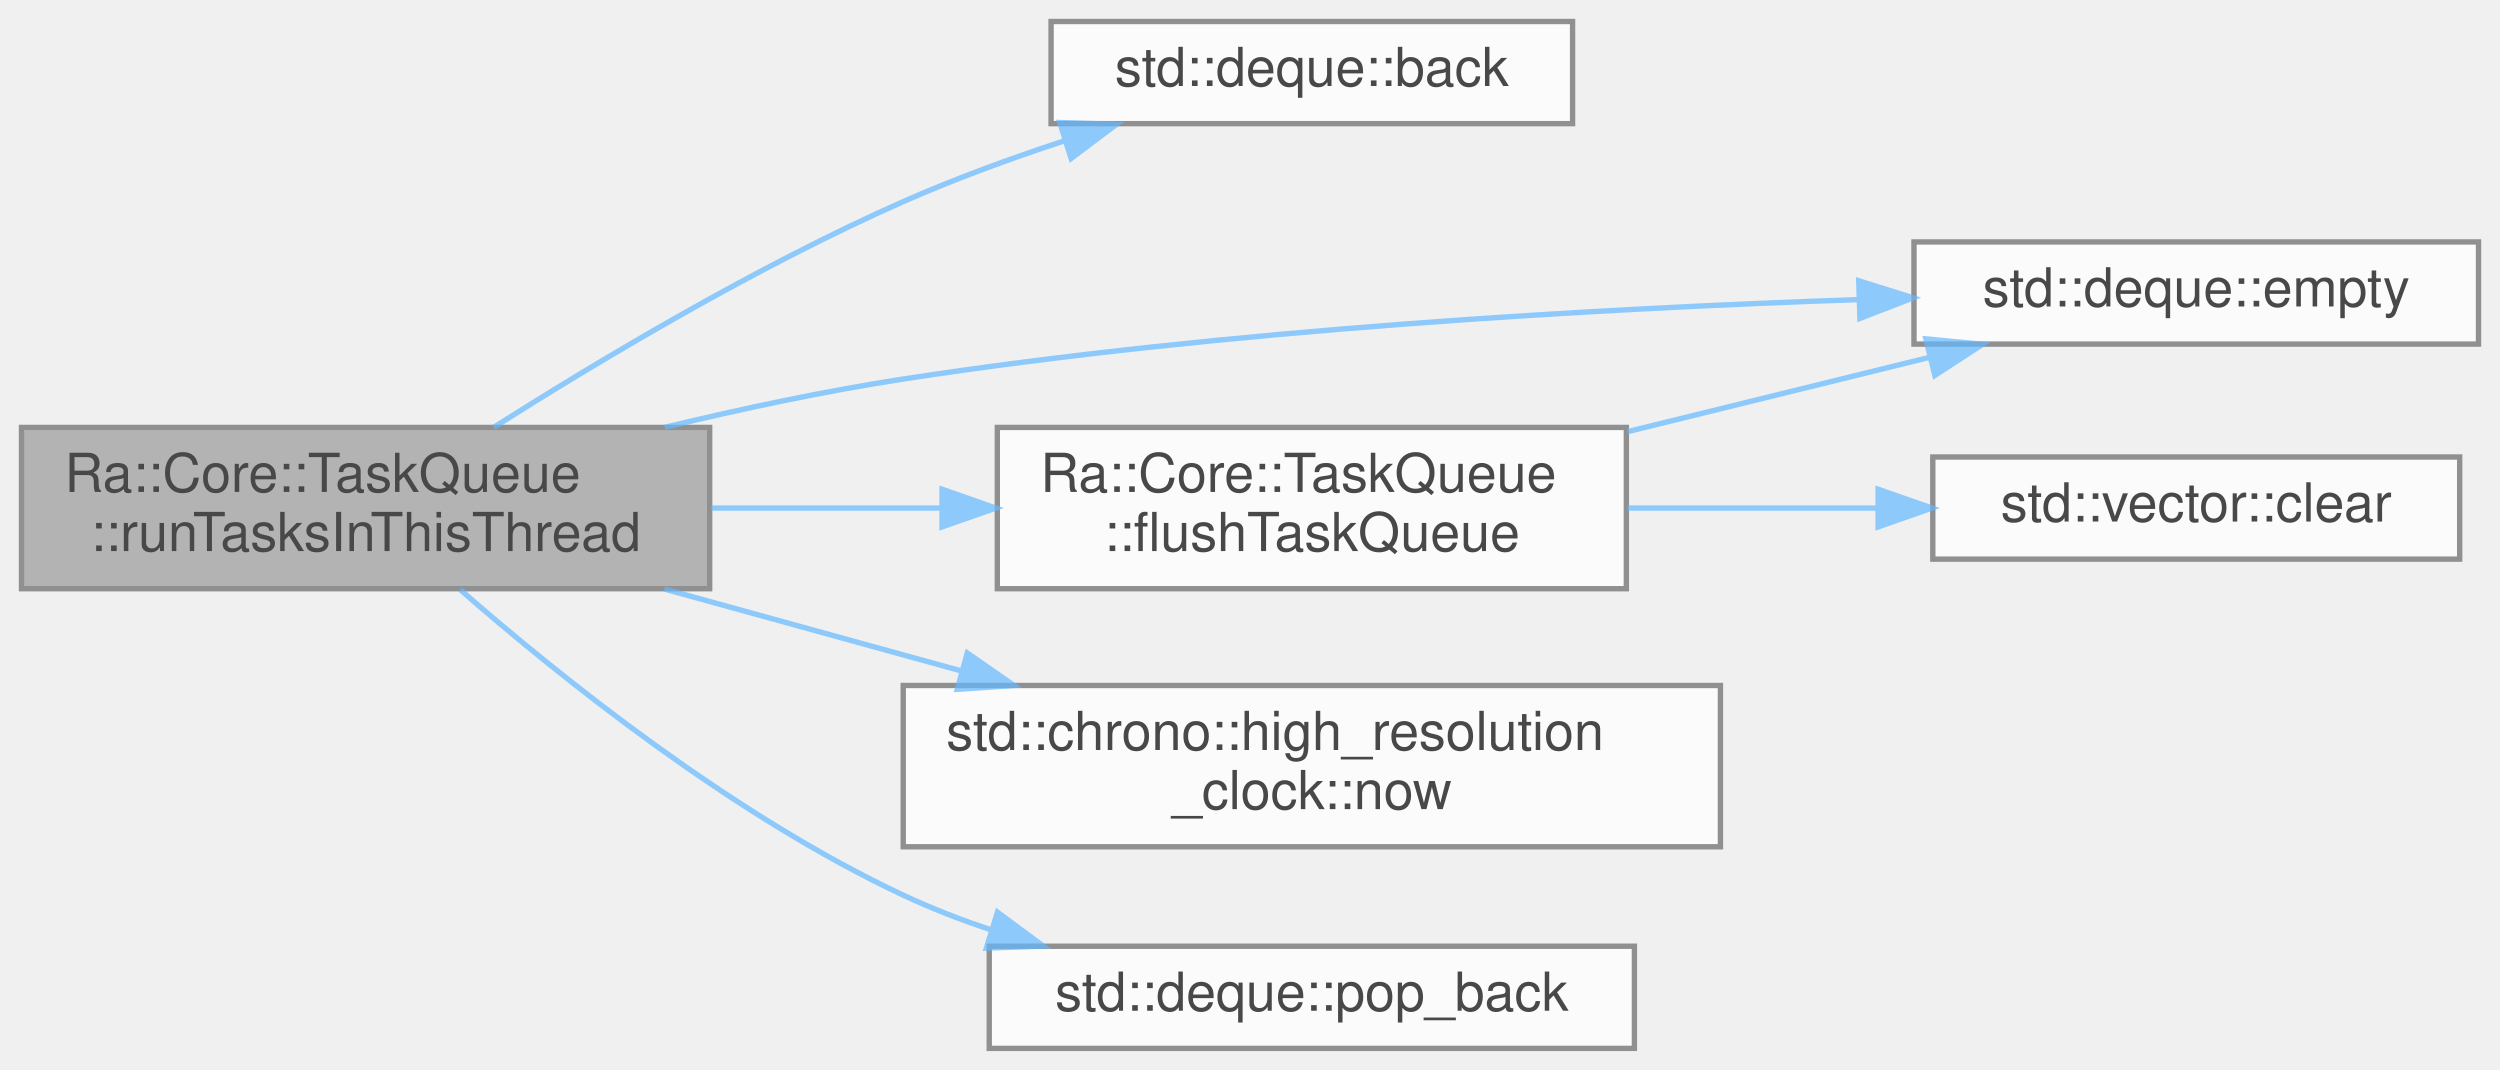
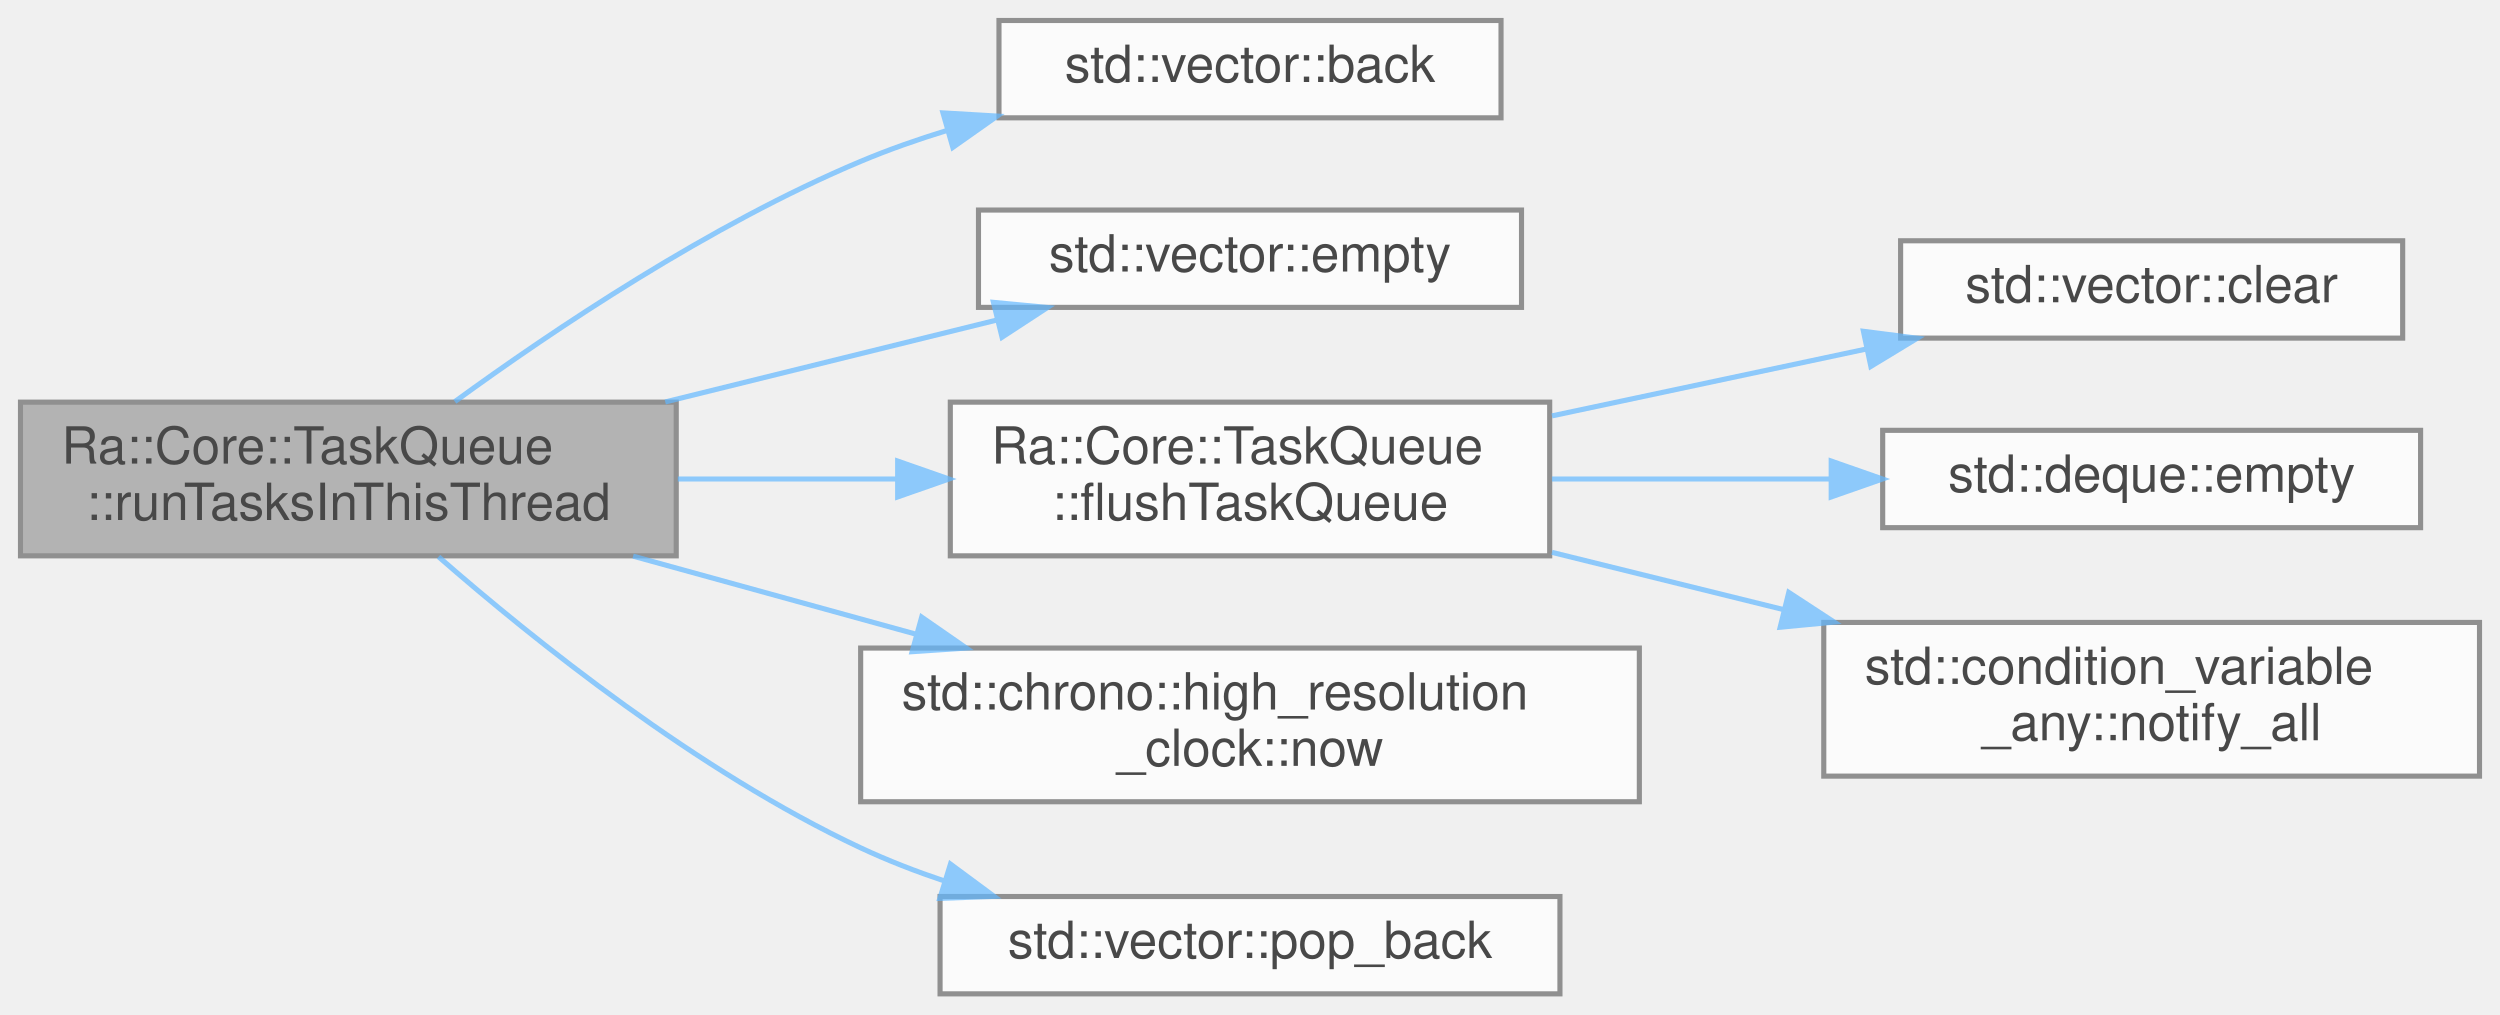
- <svg xmlns="http://www.w3.org/2000/svg" xmlns:xlink="http://www.w3.org/1999/xlink" width="465pt" height="199pt" viewBox="0.00 0.00 465.00 199.00">
+ <svg xmlns="http://www.w3.org/2000/svg" xmlns:xlink="http://www.w3.org/1999/xlink" width="488pt" height="198pt" viewBox="0.00 0.00 488.00 198.00">
  <svg id="main" version="1.1" xml:space="preserve">
    <style type="text/css">
.node, .edge {opacity: 0.7;}
.node.selected, .edge.selected {opacity: 1;}
.edge:hover path { stroke: red; }
.edge:hover polygon { stroke: red; fill: red; }
</style>
    <svg id="graph" class="graph">
-       <g id="graph0" class="graph" transform="scale(1 1) rotate(0) translate(4 195)">
+       <g id="graph0" class="graph" transform="scale(1 1) rotate(0) translate(4 194)">
        <g id="Node000001" class="node">
          <g id="a_Node000001">
            <a xlink:title=" ">
              <polygon fill="#999999" stroke="#666666" points="128,-115.5 0,-115.5 0,-85.5 128,-85.5 128,-115.5" />
              <text text-anchor="start" x="8" y="-103.5" font-family="Helvetica,sans-Serif" font-size="10.00">Ra::Core::TaskQueue</text>
              <text text-anchor="middle" x="64" y="-92.5" font-family="Helvetica,sans-Serif" font-size="10.00">::runTasksInThisThread</text>
            </a>
          </g>
        </g>
        <g id="Node000002" class="node">
          <g id="a_Node000002">
-             <a target="_blank" xlink:href="http://en.cppreference.com/w/cpp/container/deque/back.html#" xlink:title=" ">
-               <polygon fill="white" stroke="#666666" points="288.5,-191 191.5,-191 191.5,-172 288.5,-172 288.5,-191" />
-               <text text-anchor="middle" x="240" y="-179" font-family="Helvetica,sans-Serif" font-size="10.00">std::deque::back</text>
+             <a target="_blank" xlink:href="http://en.cppreference.com/w/cpp/container/vector/back.html#" xlink:title=" ">
+               <polygon fill="white" stroke="#666666" points="289,-190 191,-190 191,-171 289,-171 289,-190" />
+               <text text-anchor="middle" x="240" y="-178" font-family="Helvetica,sans-Serif" font-size="10.00">std::vector::back</text>
            </a>
          </g>
        </g>
        <g id="edge1_Node000001_Node000002" class="edge">
          <g id="a_edge1_Node000001_Node000002">
            <a xlink:title=" ">
-               <path fill="none" stroke="#63b8ff" d="M87.87,-115.54C107.48,-127.97 136.79,-145.48 164,-157.5 173.47,-161.69 183.91,-165.5 193.9,-168.79" />
-               <polygon fill="#63b8ff" stroke="#63b8ff" points="193.11,-172.21 203.7,-171.9 195.23,-165.53 193.11,-172.21" />
+               <path fill="none" stroke="#63b8ff" d="M84.79,-115.61C104.06,-129.65 134.64,-150.17 164,-162.5 169.38,-164.76 175.1,-166.77 180.89,-168.55" />
+               <polygon fill="#63b8ff" stroke="#63b8ff" points="180.07,-171.96 190.65,-171.34 181.99,-165.23 180.07,-171.96" />
            </a>
          </g>
        </g>
        <g id="Node000003" class="node">
          <g id="a_Node000003">
-             <a target="_blank" xlink:href="http://en.cppreference.com/w/cpp/container/deque/empty.html#" xlink:title=" ">
-               <polygon fill="white" stroke="#666666" points="457,-150 352,-150 352,-131 457,-131 457,-150" />
-               <text text-anchor="middle" x="404.5" y="-138" font-family="Helvetica,sans-Serif" font-size="10.00">std::deque::empty</text>
+             <a target="_blank" xlink:href="http://en.cppreference.com/w/cpp/container/vector/empty.html#" xlink:title=" ">
+               <polygon fill="white" stroke="#666666" points="293,-153 187,-153 187,-134 293,-134 293,-153" />
+               <text text-anchor="middle" x="240" y="-141" font-family="Helvetica,sans-Serif" font-size="10.00">std::vector::empty</text>
            </a>
          </g>
        </g>
        <g id="edge2_Node000001_Node000003" class="edge">
          <g id="a_edge2_Node000001_Node000003">
            <a xlink:title=" ">
-               <path fill="none" stroke="#63b8ff" d="M119.65,-115.52C133.98,-118.97 149.49,-122.27 164,-124.5 223.99,-133.71 293.24,-137.62 341.79,-139.28" />
-               <polygon fill="#63b8ff" stroke="#63b8ff" points="341.72,-142.78 351.83,-139.6 341.95,-135.78 341.72,-142.78" />
+               <path fill="none" stroke="#63b8ff" d="M125.86,-115.54C147.07,-120.78 170.56,-126.59 190.62,-131.54" />
+               <polygon fill="#63b8ff" stroke="#63b8ff" points="189.92,-134.98 200.47,-133.98 191.6,-128.18 189.92,-134.98" />
            </a>
          </g>
        </g>
        <g id="Node000004" class="node">
          <g id="a_Node000004">
            <a xlink:href="classRa_1_1Core_1_1TaskQueue.html#a133a9b42dbb00afd3873b83a044c447f" target="_top" xlink:title="Erases all tasks. Will assert if tasks are unprocessed.">
              <polygon fill="white" stroke="#666666" points="298.5,-115.5 181.5,-115.5 181.5,-85.5 298.5,-85.5 298.5,-115.5" />
              <text text-anchor="start" x="189.5" y="-103.5" font-family="Helvetica,sans-Serif" font-size="10.00">Ra::Core::TaskQueue</text>
              <text text-anchor="middle" x="240" y="-92.5" font-family="Helvetica,sans-Serif" font-size="10.00">::flushTaskQueue</text>
            </a>
          </g>
        </g>
        <g id="edge3_Node000001_Node000004" class="edge">
          <g id="a_edge3_Node000001_Node000004">
            <a xlink:title=" ">
              <path fill="none" stroke="#63b8ff" d="M128.31,-100.5C142.23,-100.5 157.02,-100.5 171.11,-100.5" />
              <polygon fill="#63b8ff" stroke="#63b8ff" points="171.22,-104 181.22,-100.5 171.22,-97 171.22,-104" />
            </a>
          </g>
        </g>
-         <g id="Node000006" class="node">
-           <g id="a_Node000006">
+         <g id="Node000008" class="node">
+           <g id="a_Node000008">
            <a target="_blank" xlink:href="http://en.cppreference.com/w/cpp/chrono/high_resolution_clock/now.html#" xlink:title=" ">
              <polygon fill="white" stroke="#666666" points="316,-67.5 164,-67.5 164,-37.5 316,-37.5 316,-67.5" />
              <text text-anchor="start" x="172" y="-55.5" font-family="Helvetica,sans-Serif" font-size="10.00">std::chrono::high_resolution</text>
              <text text-anchor="middle" x="240" y="-44.5" font-family="Helvetica,sans-Serif" font-size="10.00">_clock::now</text>
            </a>
          </g>
        </g>
-         <g id="edge6_Node000001_Node000006" class="edge">
-           <g id="a_edge6_Node000001_Node000006">
+         <g id="edge7_Node000001_Node000008" class="edge">
+           <g id="a_edge7_Node000001_Node000008">
            <a xlink:title=" ">
              <path fill="none" stroke="#63b8ff" d="M119.58,-85.44C137.15,-80.6 156.78,-75.18 174.97,-70.16" />
              <polygon fill="#63b8ff" stroke="#63b8ff" points="175.91,-73.54 184.62,-67.5 174.05,-66.79 175.91,-73.54" />
            </a>
          </g>
        </g>
-         <g id="Node000007" class="node">
-           <g id="a_Node000007">
-             <a target="_blank" xlink:href="http://en.cppreference.com/w/cpp/container/deque/pop_back.html#" xlink:title=" ">
-               <polygon fill="white" stroke="#666666" points="300,-19 180,-19 180,0 300,0 300,-19" />
-               <text text-anchor="middle" x="240" y="-7" font-family="Helvetica,sans-Serif" font-size="10.00">std::deque::pop_back</text>
+         <g id="Node000009" class="node">
+           <g id="a_Node000009">
+             <a target="_blank" xlink:href="http://en.cppreference.com/w/cpp/container/vector/pop_back.html#" xlink:title=" ">
+               <polygon fill="white" stroke="#666666" points="300.5,-19 179.5,-19 179.5,0 300.5,0 300.5,-19" />
+               <text text-anchor="middle" x="240" y="-7" font-family="Helvetica,sans-Serif" font-size="10.00">std::vector::pop_back</text>
            </a>
          </g>
        </g>
-         <g id="edge7_Node000001_Node000007" class="edge">
-           <g id="a_edge7_Node000001_Node000007">
+         <g id="edge8_Node000001_Node000009" class="edge">
+           <g id="a_edge8_Node000001_Node000009">
            <a xlink:title=" ">
              <path fill="none" stroke="#63b8ff" d="M81.6,-85.32C100.3,-68.99 132.25,-43.39 164,-28.5 169.22,-26.05 174.8,-23.89 180.47,-21.99" />
              <polygon fill="#63b8ff" stroke="#63b8ff" points="181.53,-25.33 190.05,-19.03 179.46,-18.64 181.53,-25.33" />
            </a>
          </g>
        </g>
-         <g id="edge5_Node000004_Node000003" class="edge">
-           <g id="a_edge5_Node000004_Node000003">
-             <a xlink:title=" ">
-               <path fill="none" stroke="#63b8ff" d="M298.75,-114.72C317.05,-119.22 337.09,-124.15 354.7,-128.49" />
-               <polygon fill="#63b8ff" stroke="#63b8ff" points="354.21,-131.97 364.76,-130.96 355.88,-125.17 354.21,-131.97" />
-             </a>
-           </g>
-         </g>
        <g id="Node000005" class="node">
          <g id="a_Node000005">
            <a target="_blank" xlink:href="http://en.cppreference.com/w/cpp/container/vector/clear.html#" xlink:title=" ">
-               <polygon fill="white" stroke="#666666" points="453.5,-110 355.5,-110 355.5,-91 453.5,-91 453.5,-110" />
-               <text text-anchor="middle" x="404.5" y="-98" font-family="Helvetica,sans-Serif" font-size="10.00">std::vector::clear</text>
+               <polygon fill="white" stroke="#666666" points="465,-147 367,-147 367,-128 465,-128 465,-147" />
+               <text text-anchor="middle" x="416" y="-135" font-family="Helvetica,sans-Serif" font-size="10.00">std::vector::clear</text>
            </a>
          </g>
        </g>
        <g id="edge4_Node000004_Node000005" class="edge">
          <g id="a_edge4_Node000004_Node000005">
            <a xlink:title=" ">
-               <path fill="none" stroke="#63b8ff" d="M298.75,-100.5C313.8,-100.5 330.02,-100.5 345.1,-100.5" />
-               <polygon fill="#63b8ff" stroke="#63b8ff" points="345.33,-104 355.33,-100.5 345.33,-97 345.33,-104" />
+               <path fill="none" stroke="#63b8ff" d="M298.94,-112.82C318.72,-117.03 340.77,-121.72 360.29,-125.87" />
+               <polygon fill="#63b8ff" stroke="#63b8ff" points="359.74,-129.33 370.25,-127.98 361.19,-122.48 359.74,-129.33" />
+             </a>
+           </g>
+         </g>
+         <g id="Node000006" class="node">
+           <g id="a_Node000006">
+             <a target="_blank" xlink:href="http://en.cppreference.com/w/cpp/container/deque/empty.html#" xlink:title=" ">
+               <polygon fill="white" stroke="#666666" points="468.5,-110 363.5,-110 363.5,-91 468.5,-91 468.5,-110" />
+               <text text-anchor="middle" x="416" y="-98" font-family="Helvetica,sans-Serif" font-size="10.00">std::deque::empty</text>
+             </a>
+           </g>
+         </g>
+         <g id="edge5_Node000004_Node000006" class="edge">
+           <g id="a_edge5_Node000004_Node000006">
+             <a xlink:title=" ">
+               <path fill="none" stroke="#63b8ff" d="M298.94,-100.5C316.38,-100.5 335.57,-100.5 353.25,-100.5" />
+               <polygon fill="#63b8ff" stroke="#63b8ff" points="353.45,-104 363.45,-100.5 353.45,-97 353.45,-104" />
+             </a>
+           </g>
+         </g>
+         <g id="Node000007" class="node">
+           <g id="a_Node000007">
+             <a target="_blank" xlink:href="http://en.cppreference.com/w/cpp/thread/condition_variable_any/notify_all.html#" xlink:title=" ">
+               <polygon fill="white" stroke="#666666" points="480,-72.5 352,-72.5 352,-42.5 480,-42.5 480,-72.5" />
+               <text text-anchor="start" x="360" y="-60.5" font-family="Helvetica,sans-Serif" font-size="10.00">std::condition_variable</text>
+               <text text-anchor="middle" x="416" y="-49.5" font-family="Helvetica,sans-Serif" font-size="10.00">_any::notify_all</text>
+             </a>
+           </g>
+         </g>
+         <g id="edge6_Node000004_Node000007" class="edge">
+           <g id="a_edge6_Node000004_Node000007">
+             <a xlink:title=" ">
+               <path fill="none" stroke="#63b8ff" d="M298.94,-86.18C313.46,-82.59 329.19,-78.71 344.25,-74.98" />
+               <polygon fill="#63b8ff" stroke="#63b8ff" points="345.17,-78.36 354.03,-72.57 343.49,-71.57 345.17,-78.36" />
            </a>
          </g>
        </g>
      </g>
    </svg>
  </svg>
  <style type="text/css">

[data-mouse-over-selected='false'] { opacity: 0.7; }
[data-mouse-over-selected='true']  { opacity: 1.0; }

</style>
</svg>
